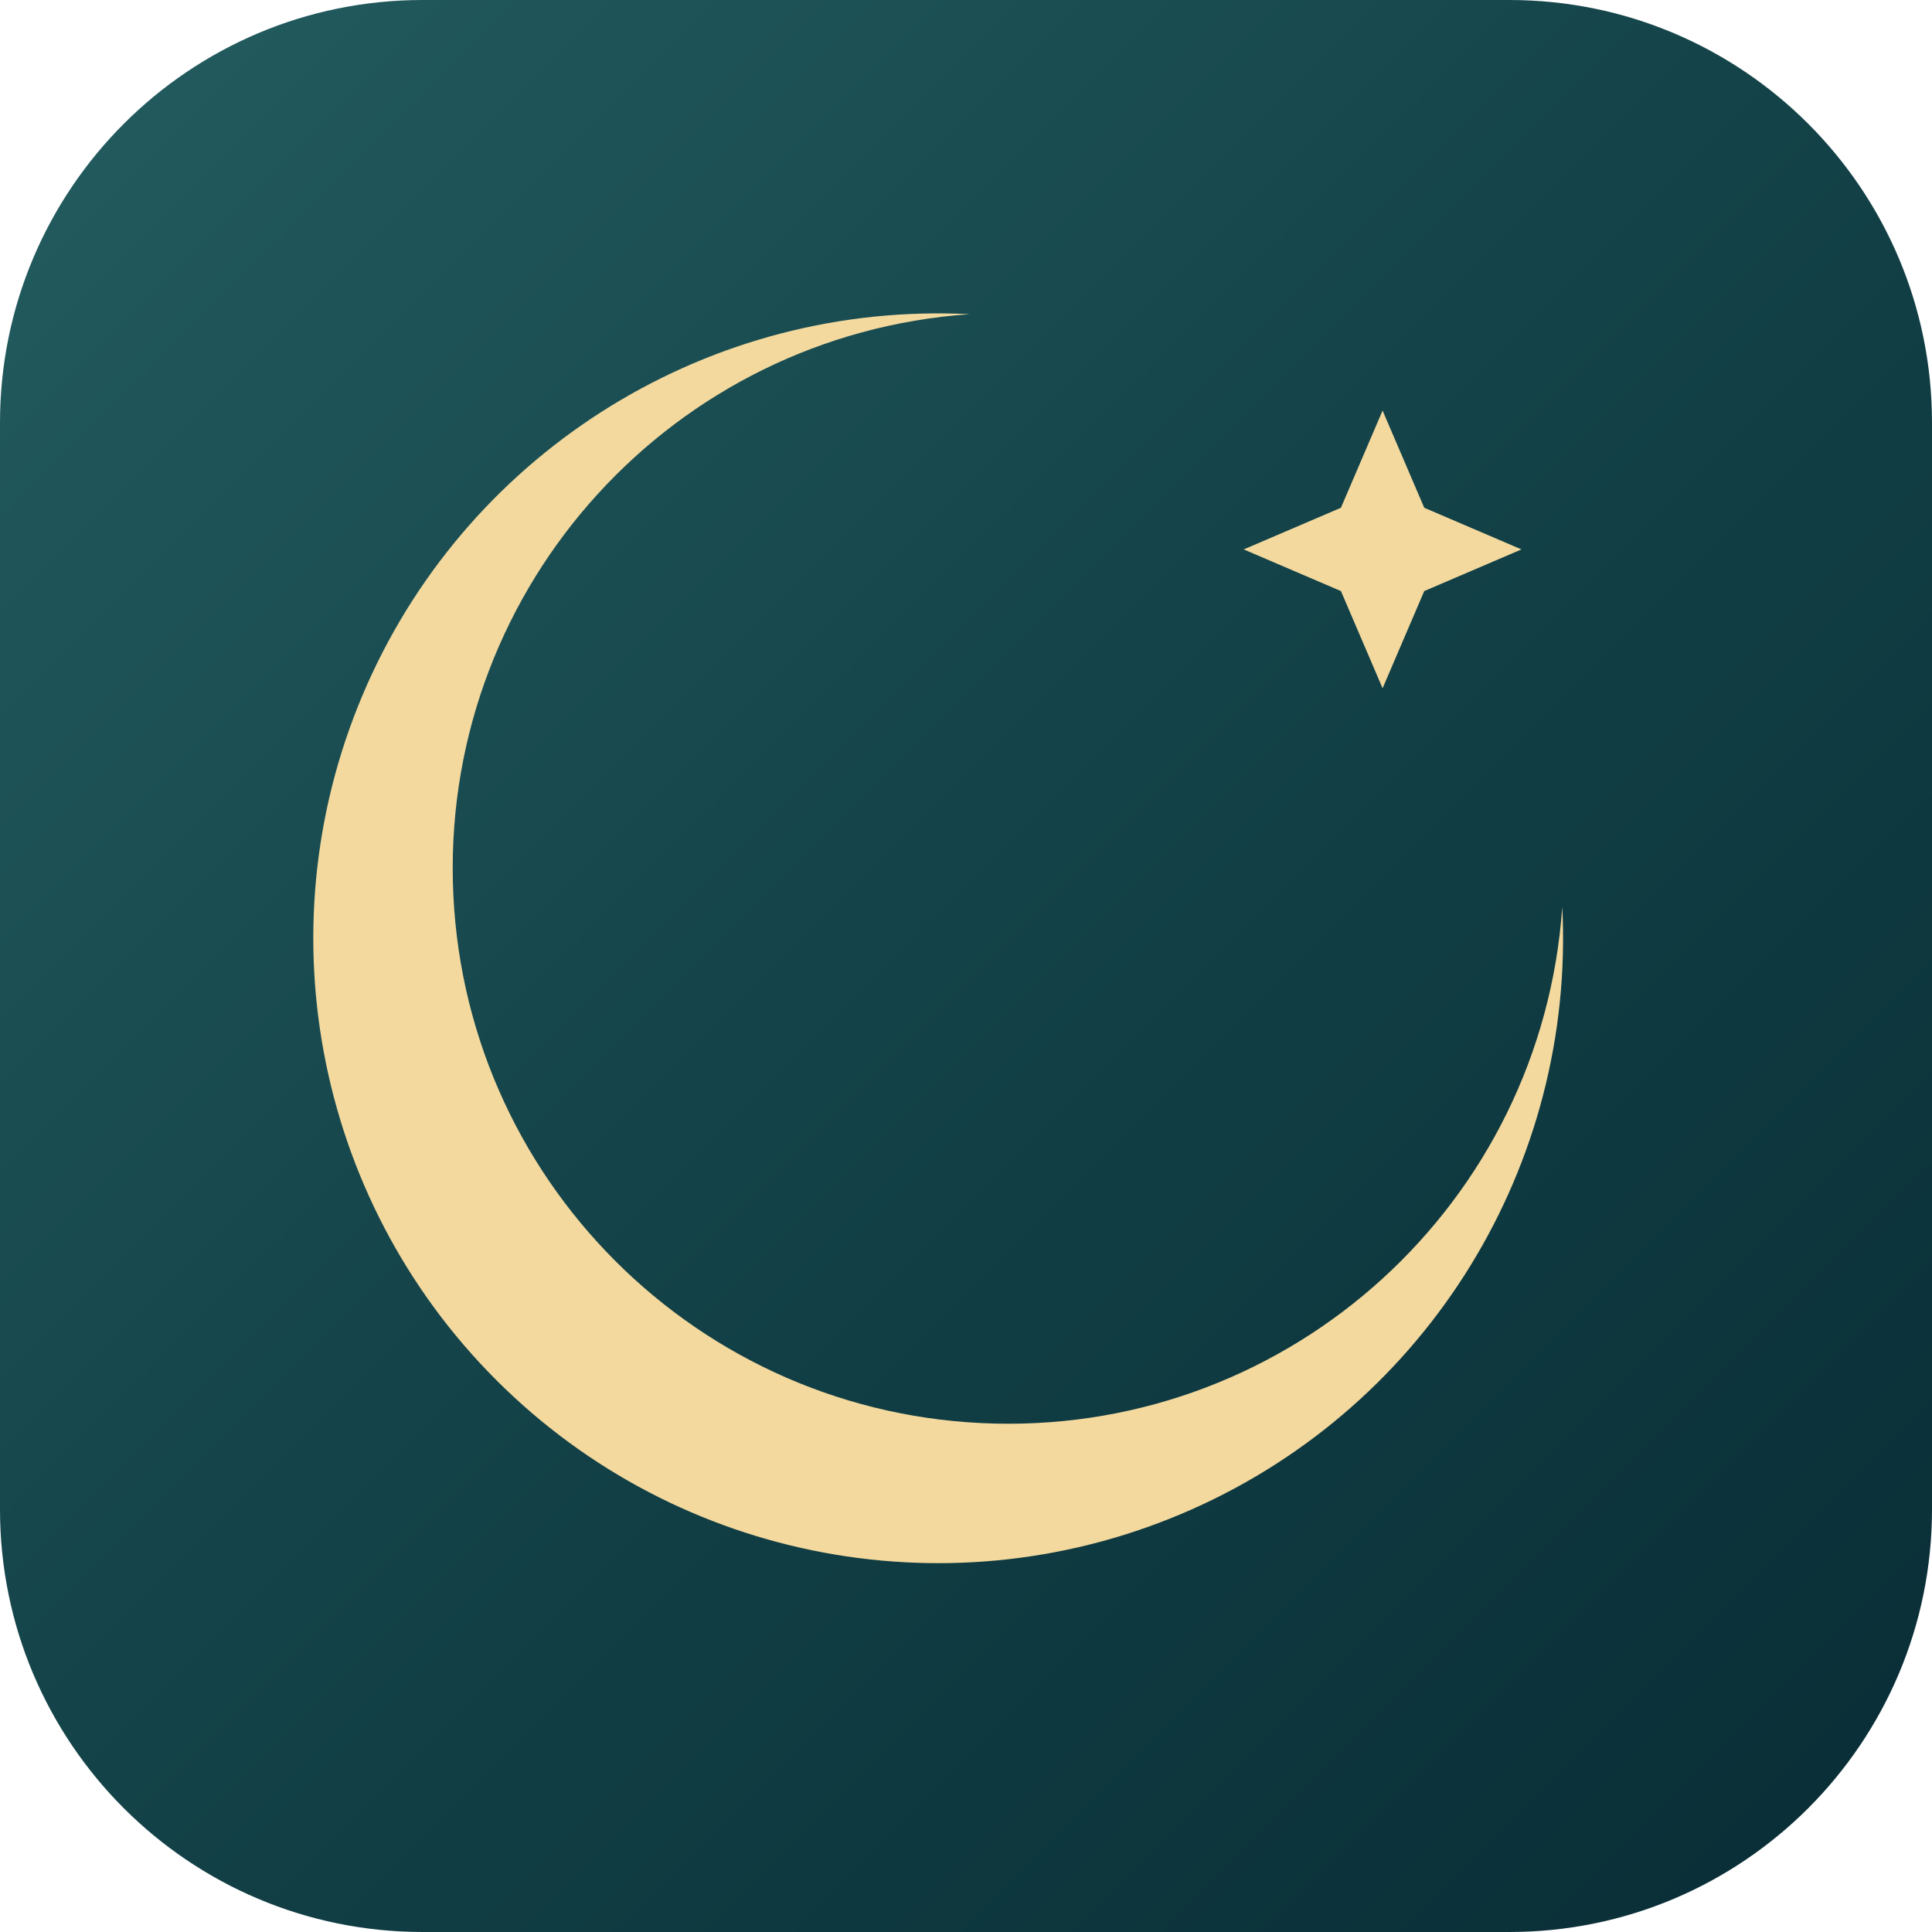
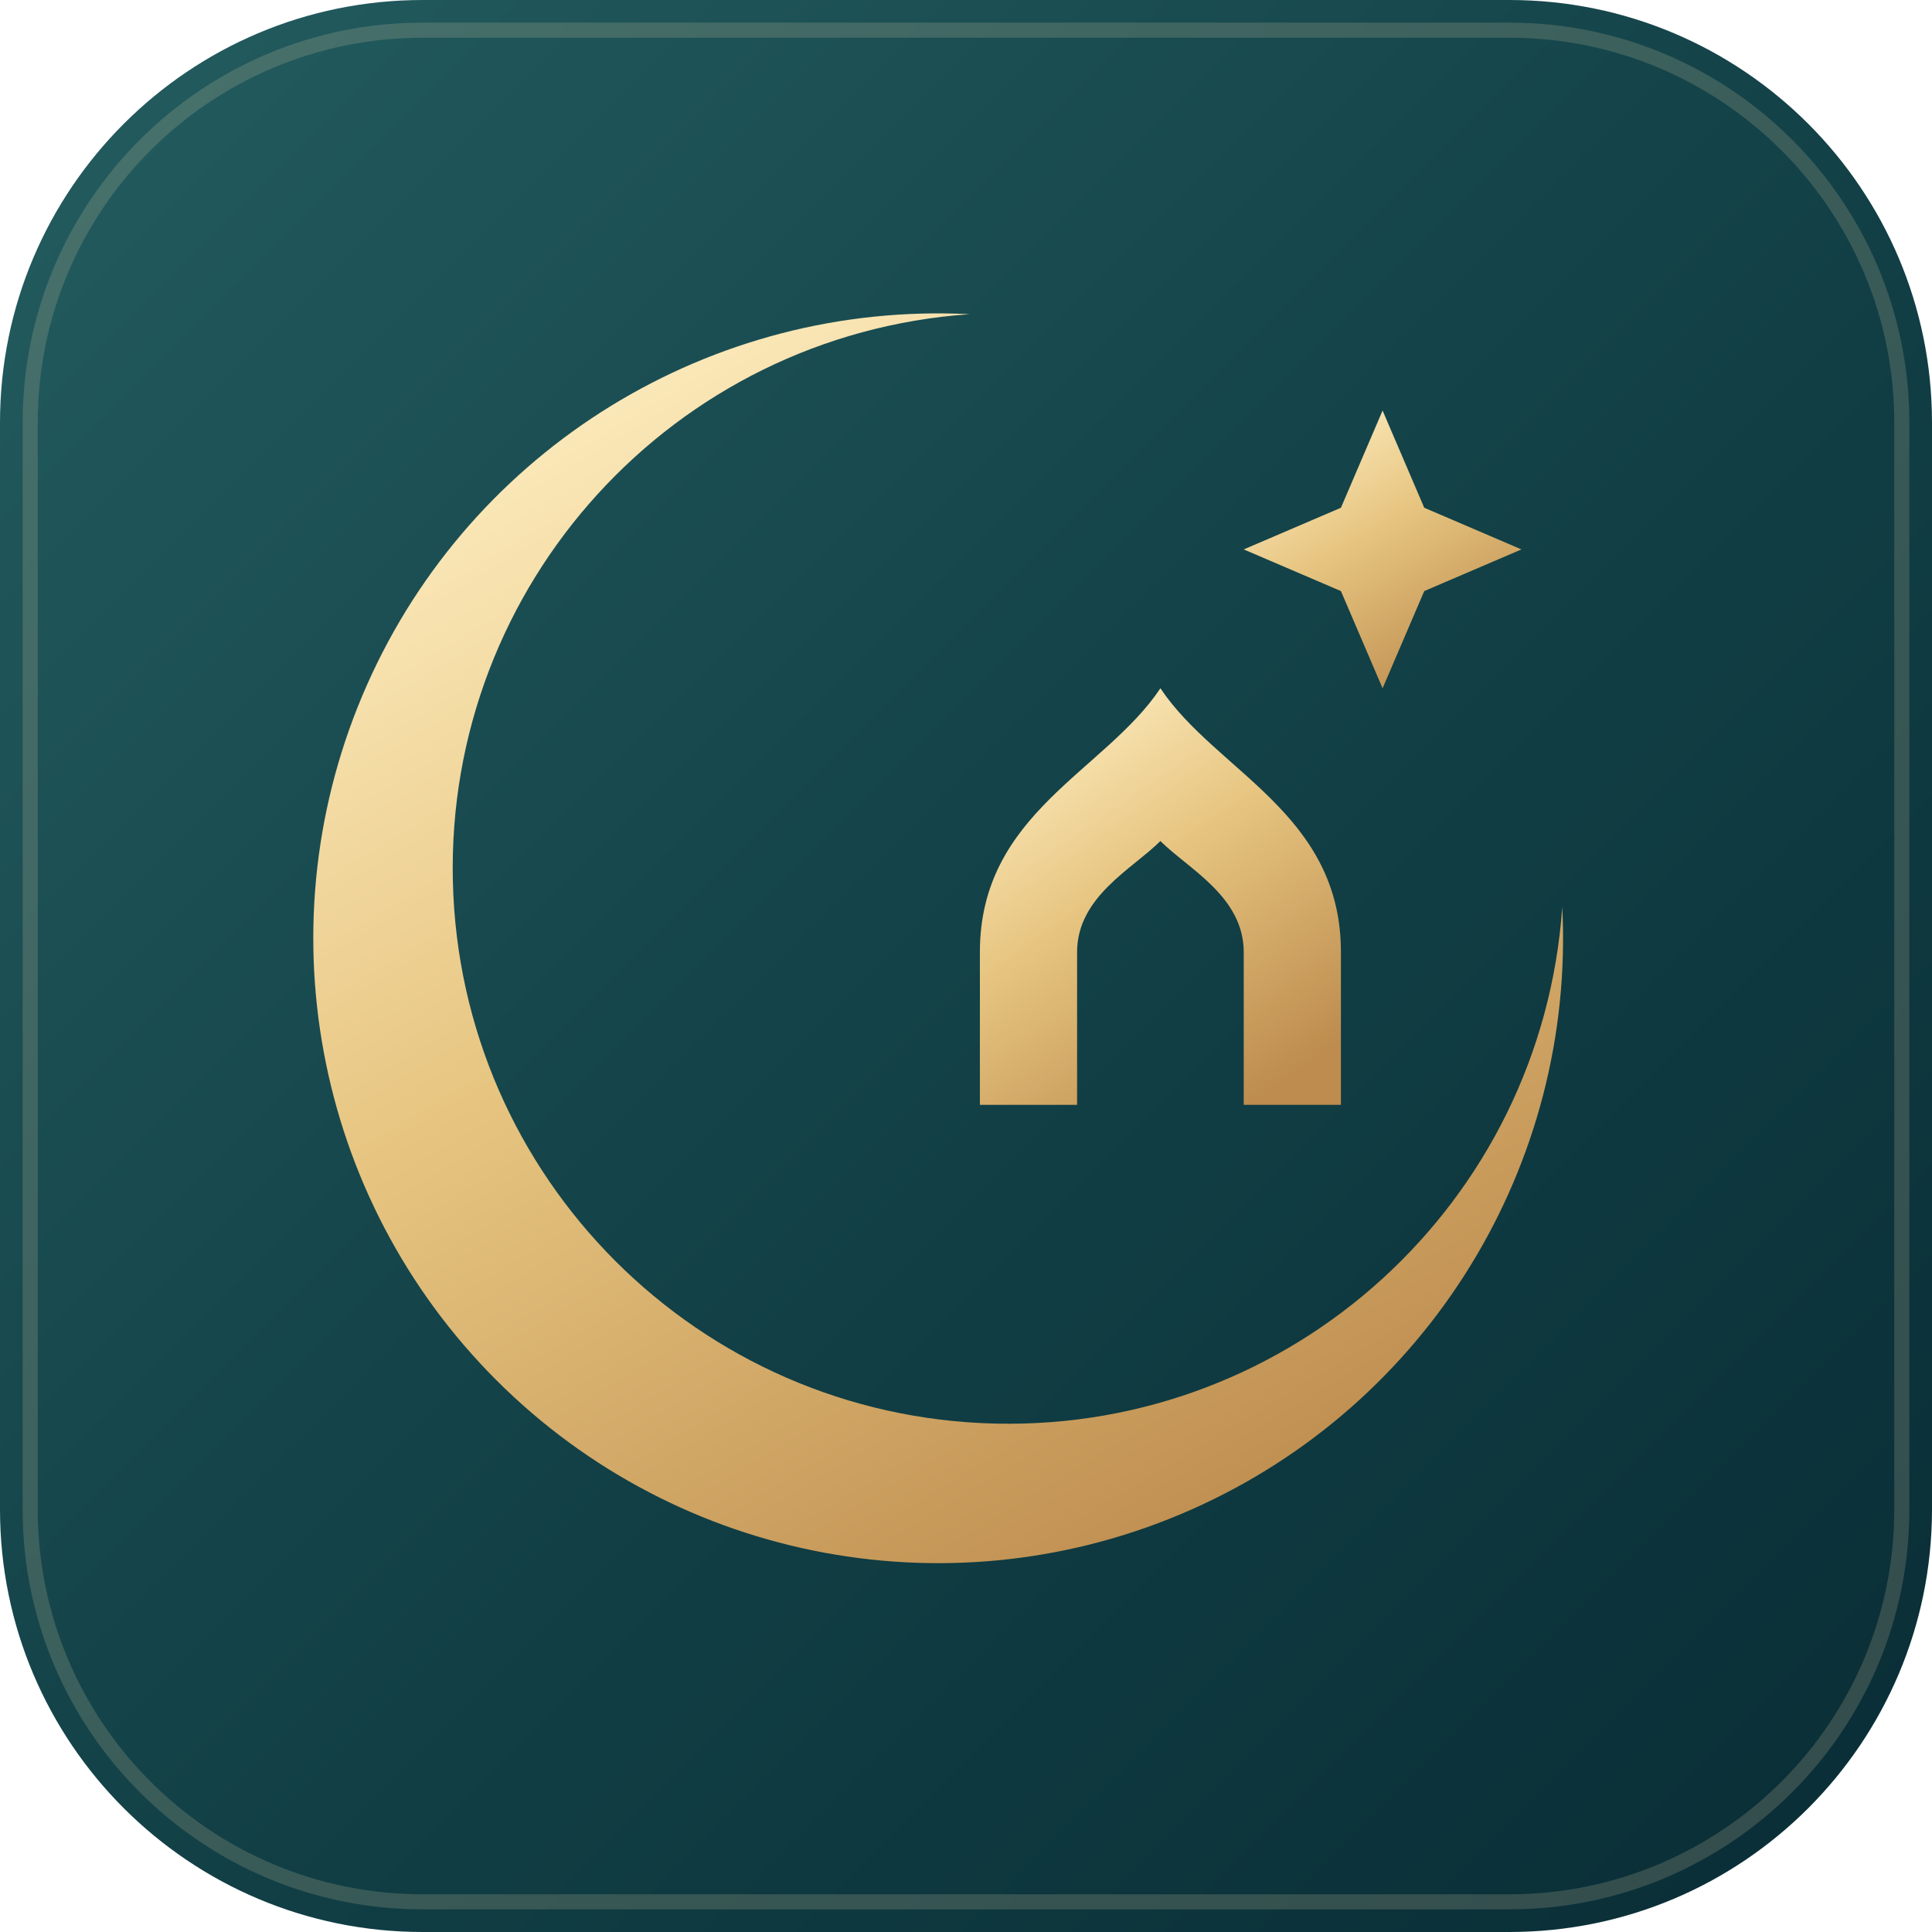
<svg xmlns="http://www.w3.org/2000/svg" width="128" height="128" viewBox="0 0 128 128" role="img" aria-label="Fortress of Muslim">
  <defs>
    <linearGradient id="teal" x1="0" y1="0" x2="1" y2="1">
      <stop stop-color="#245d60" />
      <stop offset=".55" stop-color="#113f45" />
      <stop offset="1" stop-color="#092c35" />
    </linearGradient>
    <linearGradient id="gold" x1=".15" y1="0" x2=".75" y2="1">
      <stop stop-color="#fff0c5" />
      <stop offset=".45" stop-color="#e7c581" />
      <stop offset="1" stop-color="#bd8c4e" />
    </linearGradient>
  </defs>
  <rect width="128" height="128" rx="28" fill="url(#teal)" />
-   <g transform="translate(64 64) scale(0.92) translate(-64 -64)" fill="#f3d99e">
+   <rect x="2" y="2" width="124" height="124" rx="26" fill="none" stroke="#f3dbac" stroke-opacity=".18" />
+   <g transform="translate(64 64) scale(0.92) translate(-64 -64)" fill="url(#gold)">
    <path d="M64.26 17.06A45 45 0 1 0 106.94 59.74A40 40 0 1 1 64.26 17.06Z" />
    <path d="M94 24L97 31 104 34 97 37 94 44 91 37 84 34 91 31Z" />
+     <path d="M65 74V63C65 53 74 50 78 44C82 50 91 53 91 63V74H84V63C84 59 80 57 78 55C76 57 72 59 72 63V74Z" />
  </g>
</svg>
